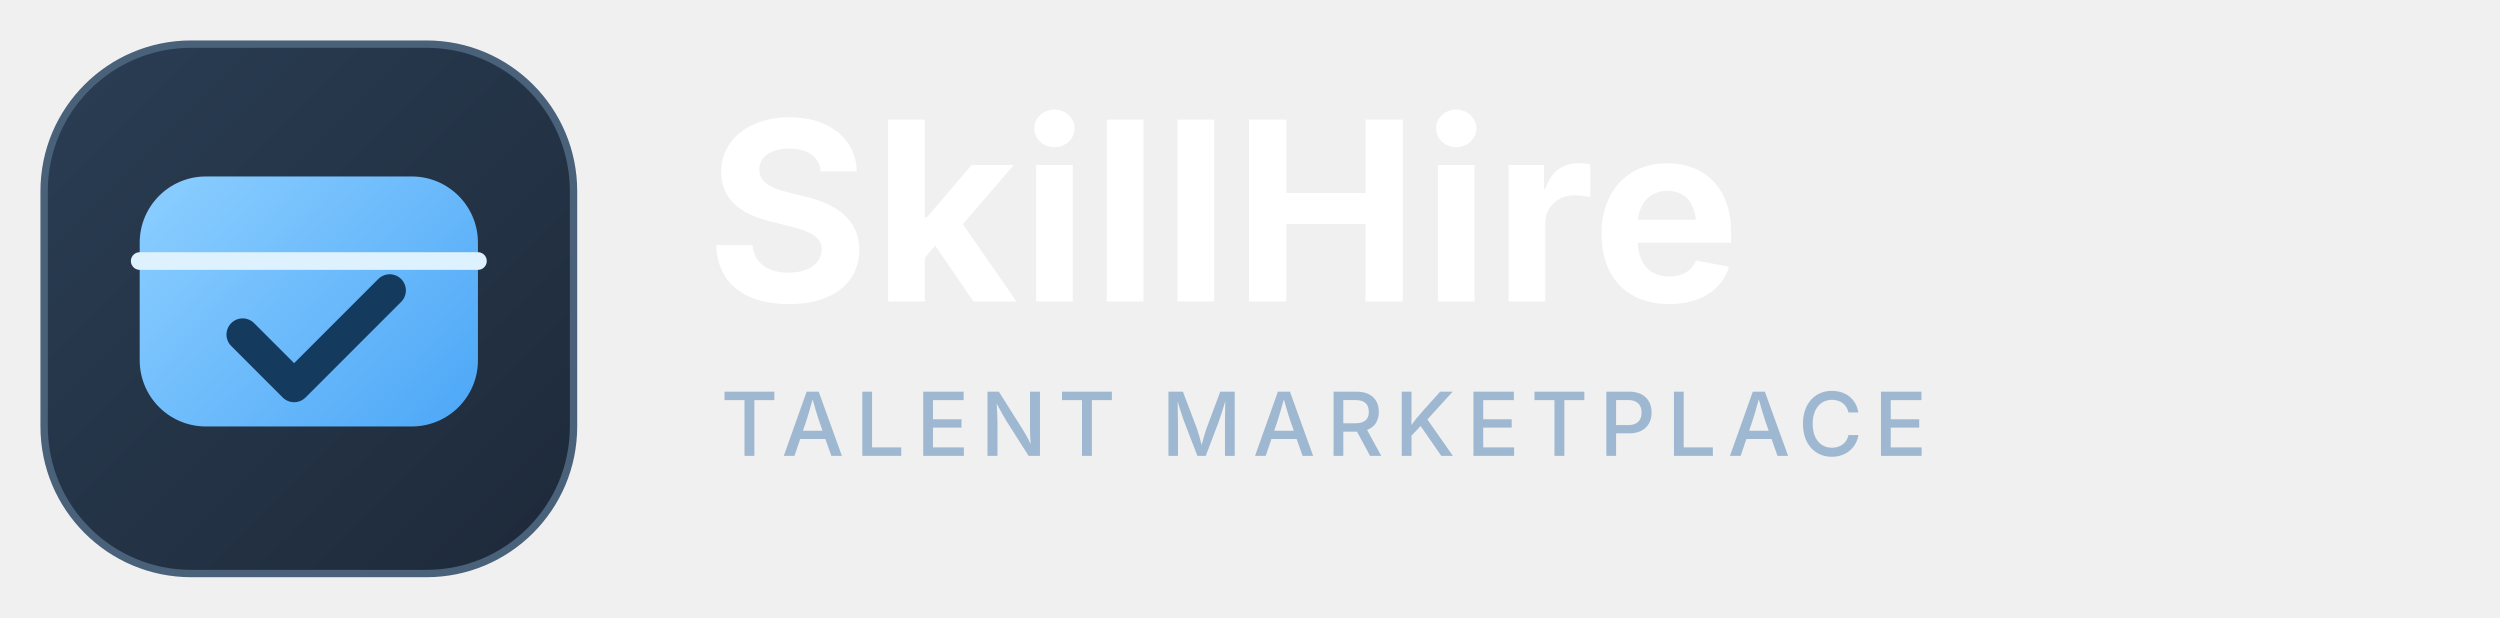
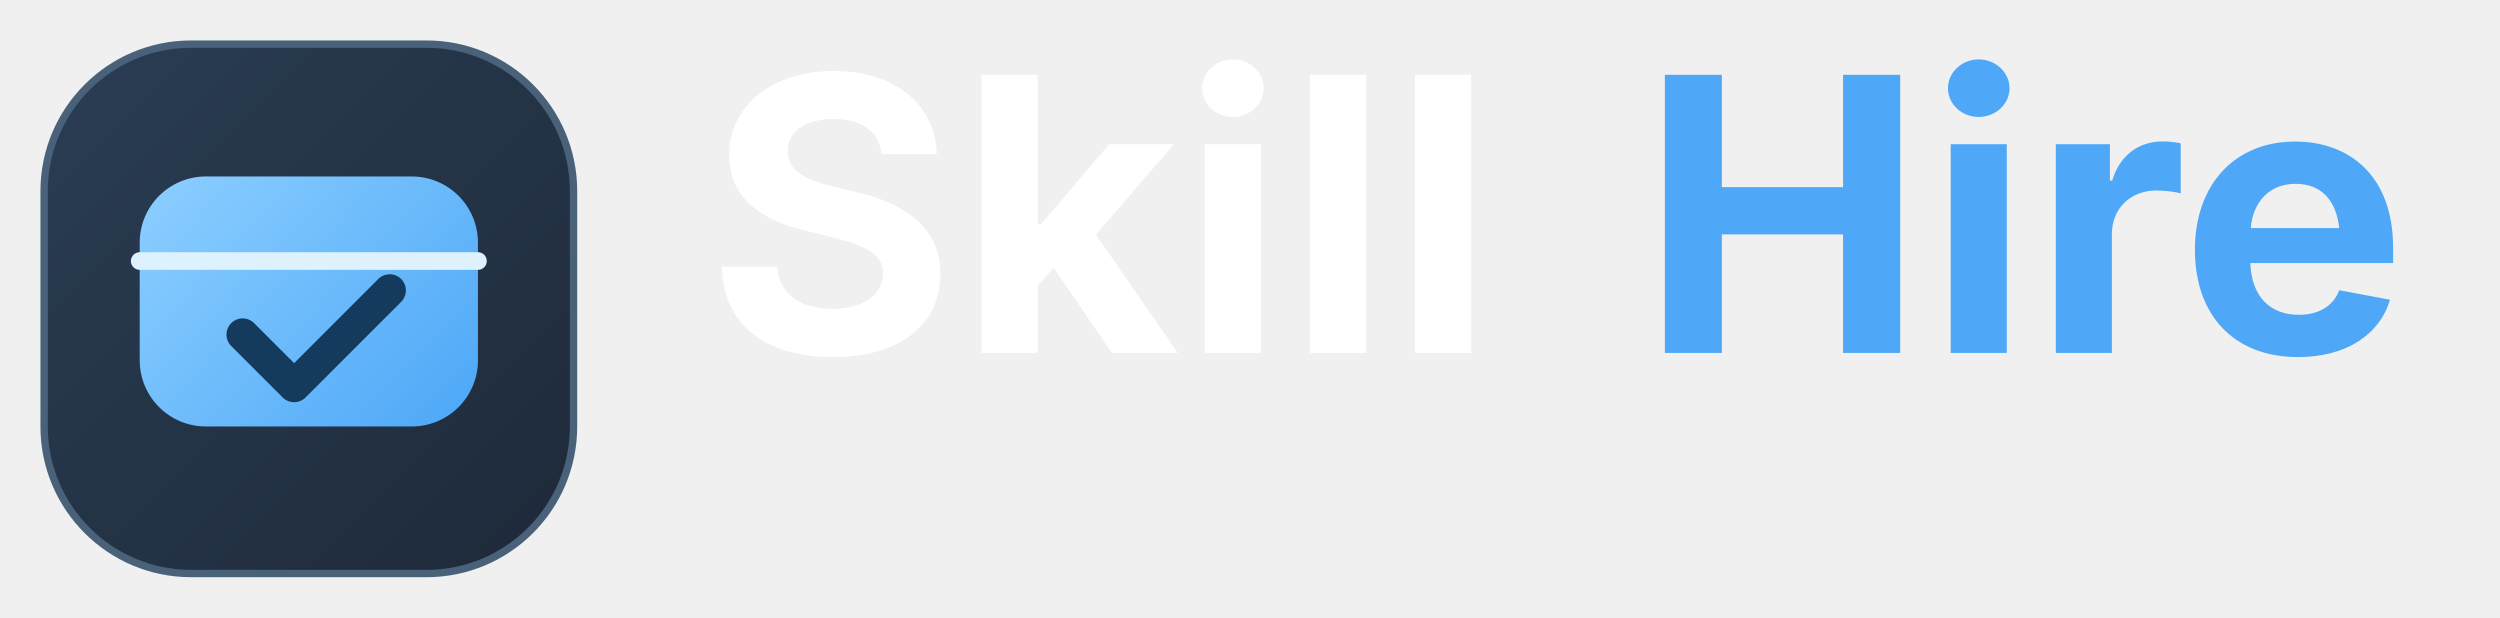
<svg xmlns="http://www.w3.org/2000/svg" width="340" height="84" viewBox="0 0 340 84" fill="none">
  <defs>
    <linearGradient id="logoCard" x1="8" y1="8" x2="76" y2="76" gradientUnits="userSpaceOnUse">
      <stop offset="0" stop-color="#2A3D53" />
      <stop offset="1" stop-color="#1E2A3A" />
    </linearGradient>
    <linearGradient id="logoAccent" x1="24" y1="25" x2="61" y2="60" gradientUnits="userSpaceOnUse">
      <stop offset="0" stop-color="#88CCFF" />
      <stop offset="1" stop-color="#4EA8F7" />
    </linearGradient>
  </defs>
  <rect x="6" y="6" width="72" height="72" rx="20" fill="url(#logoCard)" />
  <rect x="19" y="24" width="46" height="34" rx="9" fill="url(#logoAccent)" />
  <path d="M19 35.5H65" stroke="#DDF1FF" stroke-width="2.4" stroke-linecap="round" />
  <path d="M33 45.5L40 52.5L53 39.5" stroke="#143A5E" stroke-width="4.4" stroke-linecap="round" stroke-linejoin="round" />
  <rect x="6" y="6" width="72" height="72" rx="20" stroke="#4A617A" stroke-width="1" />
-   <text x="96" y="41" fill="#FFFFFF" font-family="Segoe UI, Inter, Arial, sans-serif" font-size="34" font-weight="700" letter-spacing="0.4">SkillHire</text>
-   <text x="98" y="62" fill="#9FB8D1" font-family="Segoe UI, Inter, Arial, sans-serif" font-size="12" font-weight="500" letter-spacing="1.5">TALENT MARKETPLACE</text>
+   <text x="96" y="48" fill="#FFFFFF" font-family="Segoe UI, Inter, Arial, sans-serif" font-size="52" font-weight="700" letter-spacing="0.2">Skill</text>
+   <text x="223" y="48" fill="#4EA8F7" font-family="Segoe UI, Inter, Arial, sans-serif" font-size="52" font-weight="700" letter-spacing="0.2">Hire</text>
</svg>
